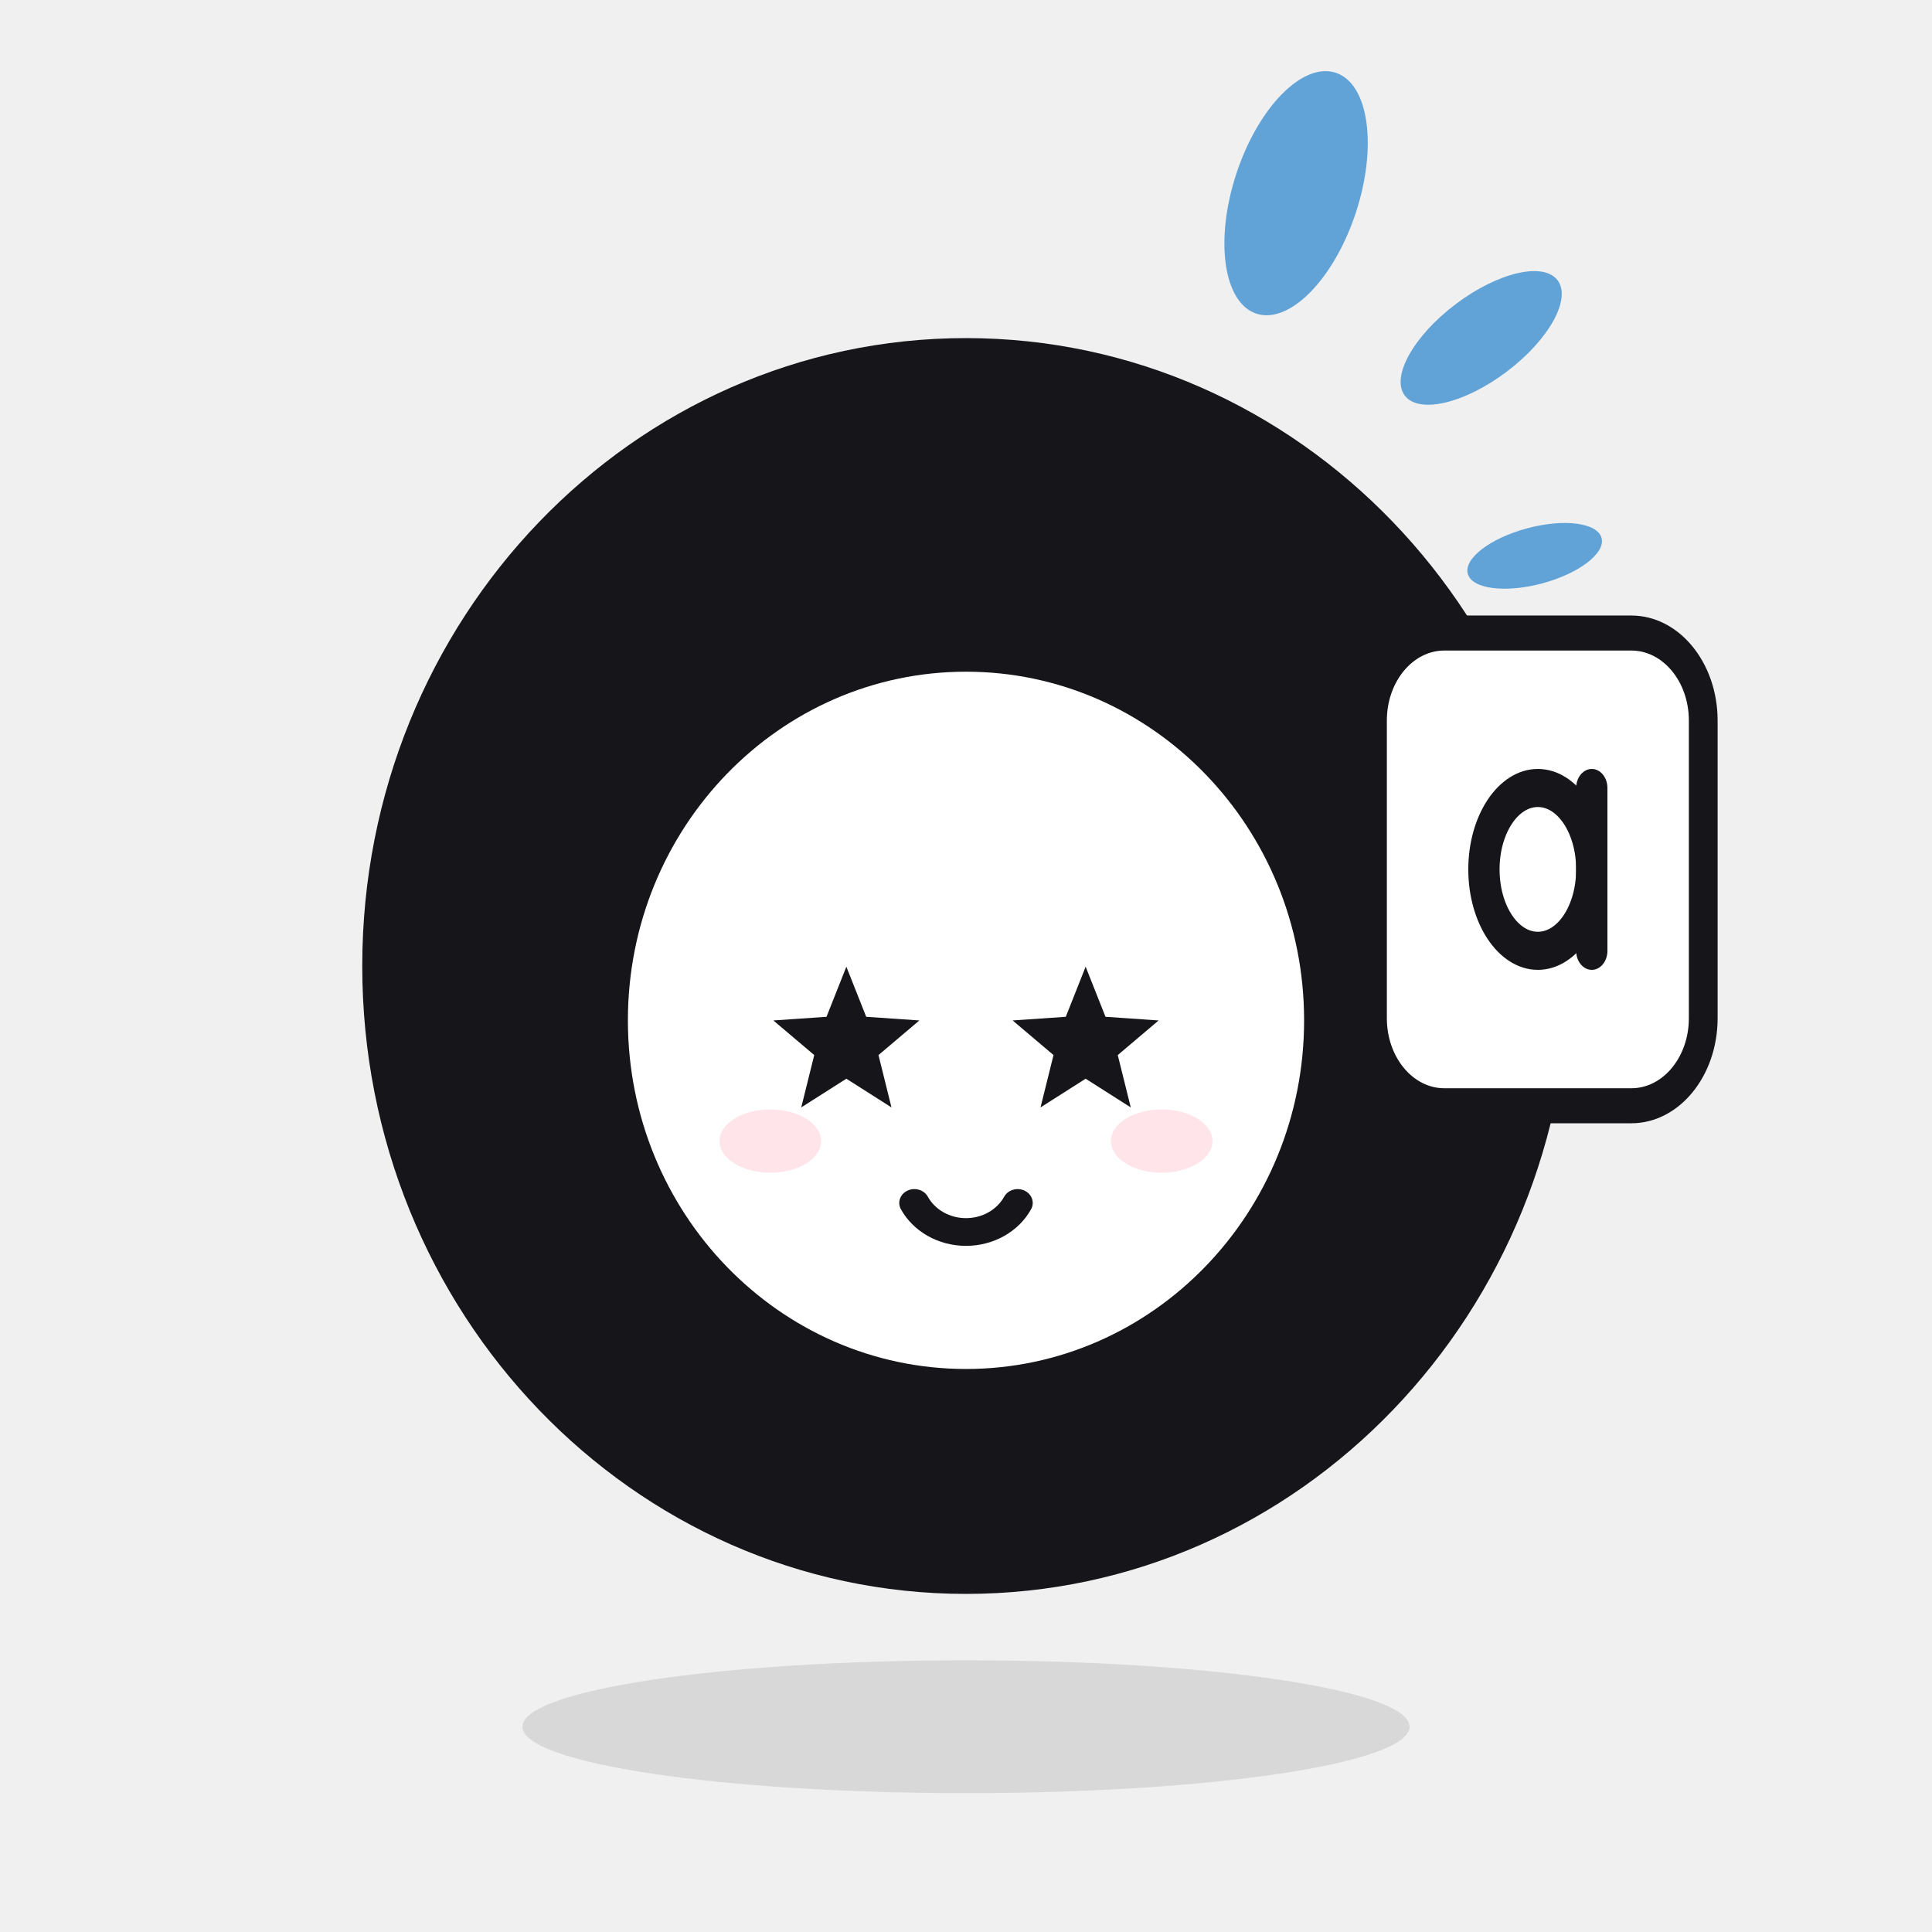
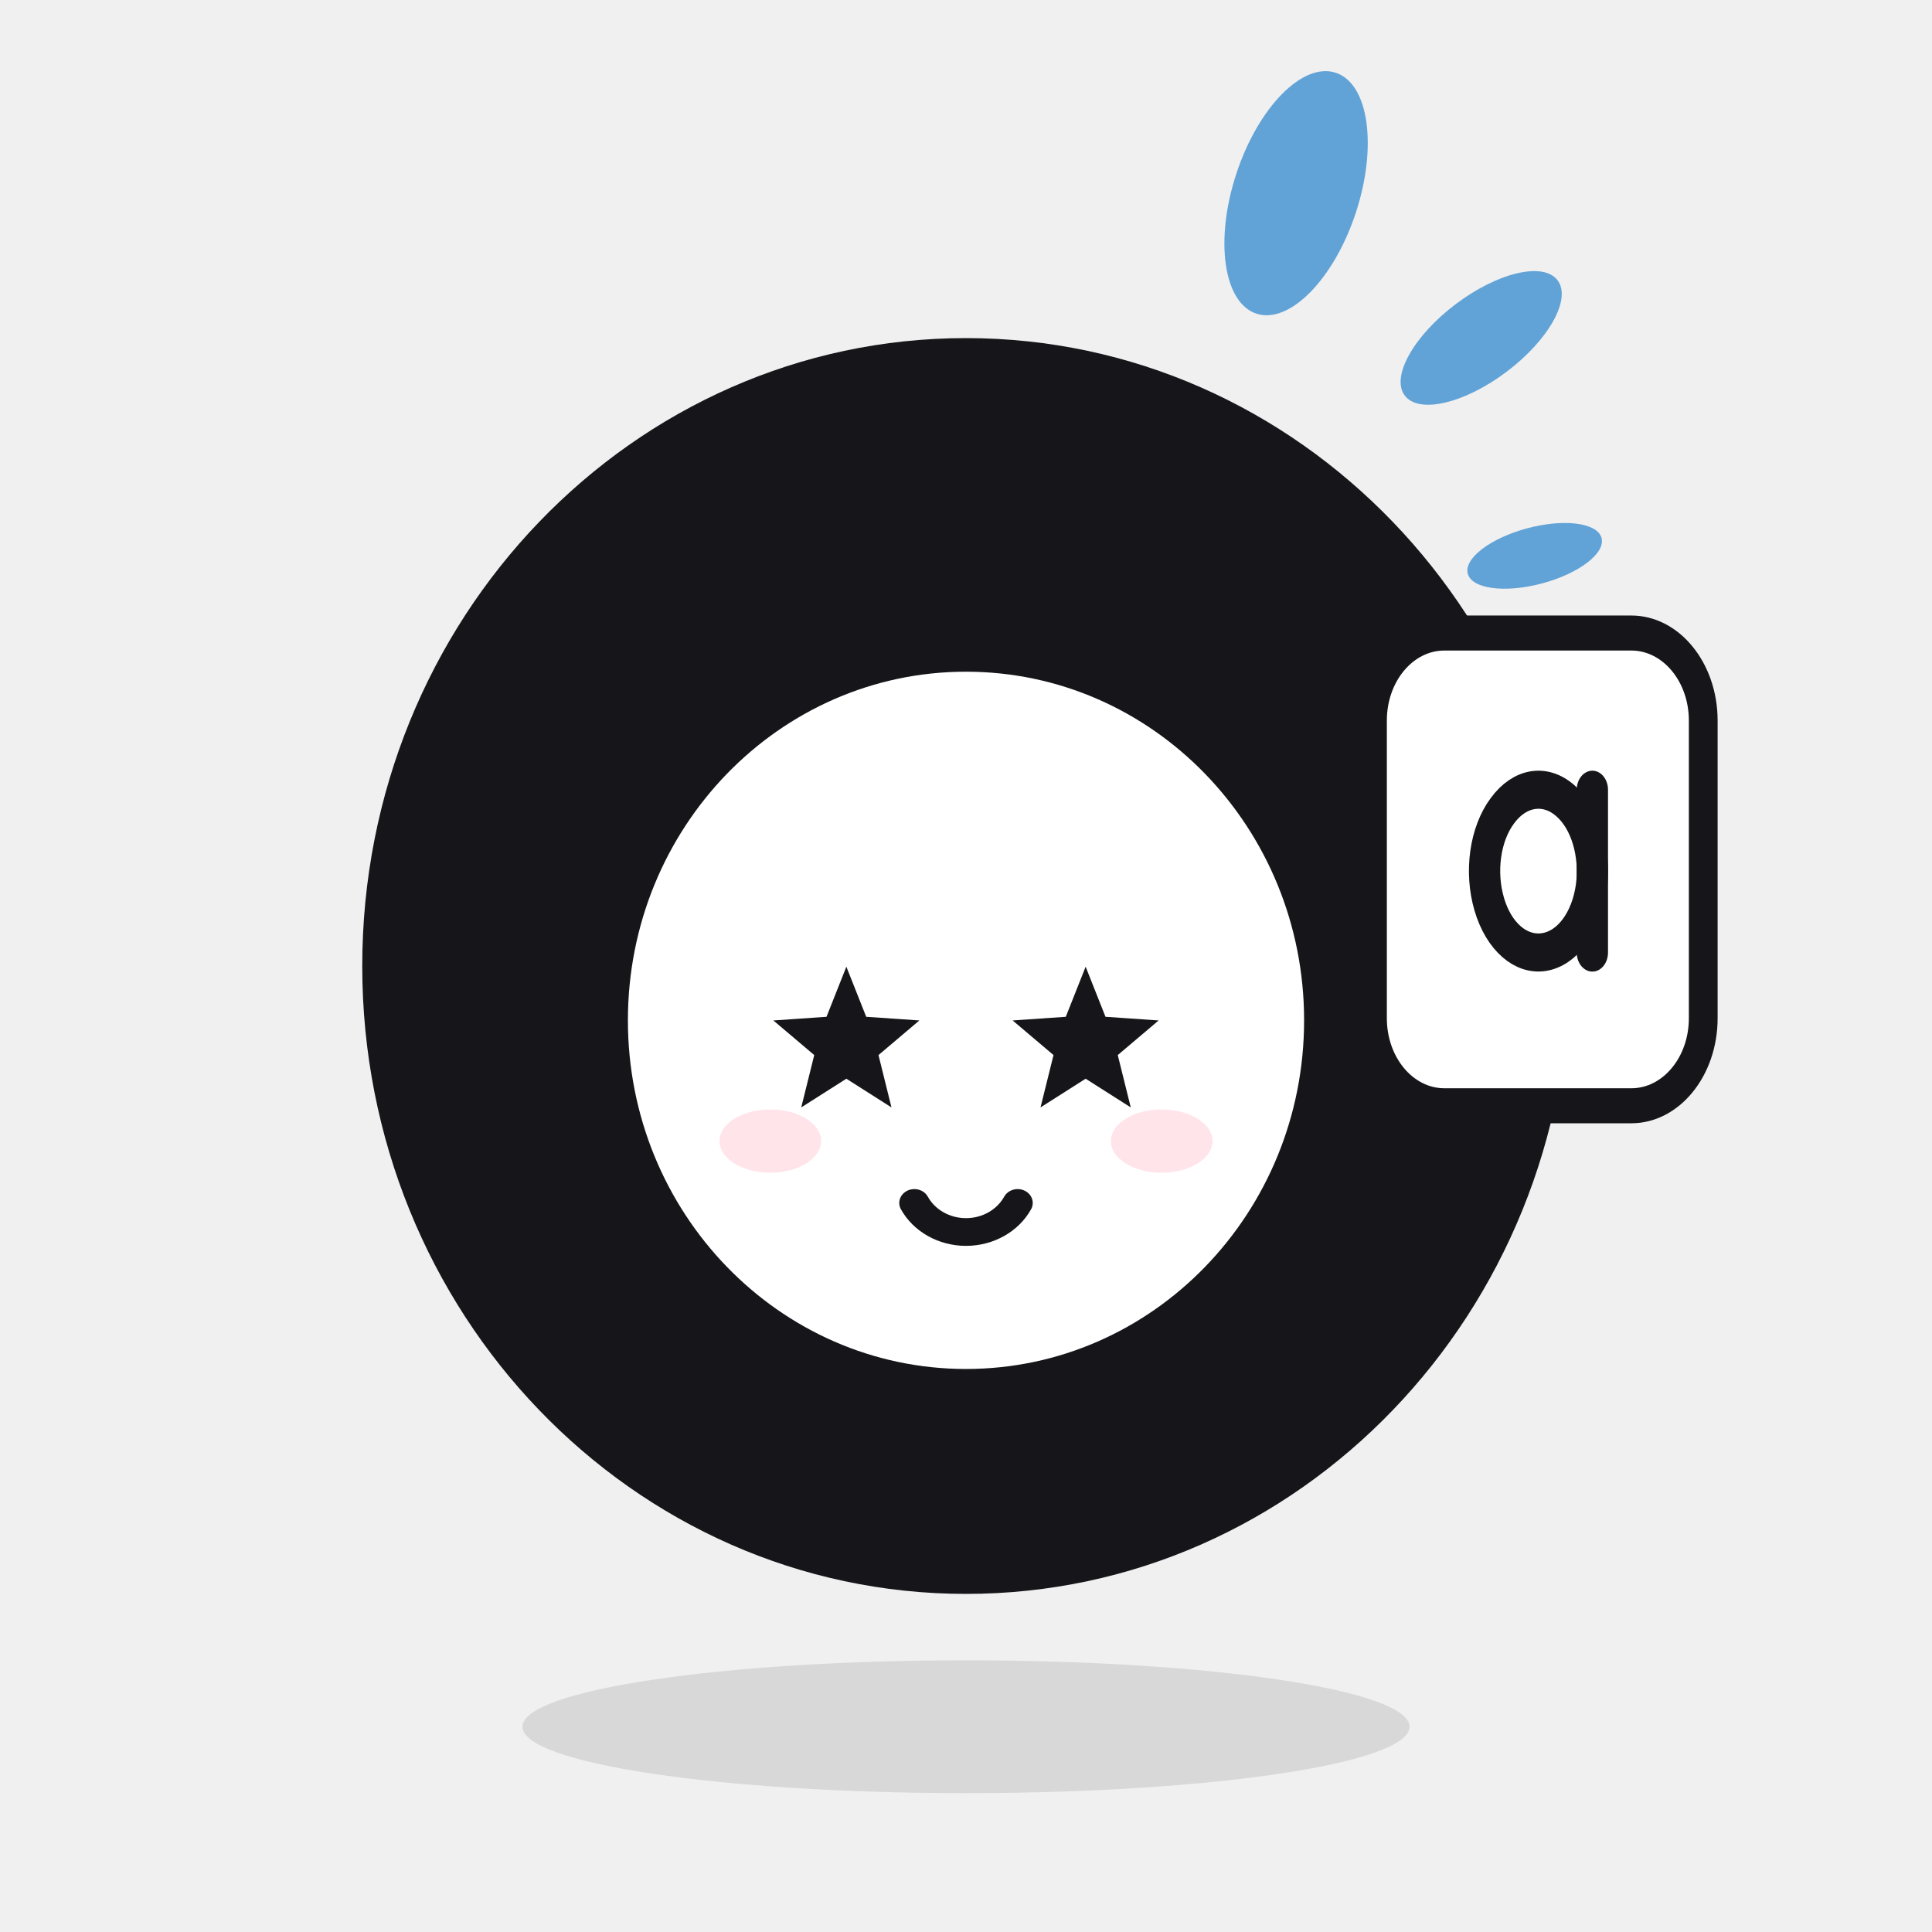
<svg xmlns="http://www.w3.org/2000/svg" width="320" height="320" viewBox="0 0 320 320">
  <defs>
    <clipPath id="bc1">
      <path d="M56 9C56 40.891 30.928 66.745 0 66.745C-30.928 66.745 -56 40.891 -56 9C-56 -22.891 -30.928 -48.745 0 -48.745C30.928 -48.745 56 -22.891 56 9" transform="matrix(1 0 0 1 160 160)" />
    </clipPath>
  </defs>
  <path d="M73.467 126C73.467 132.075 40.575 137 0 137C-40.575 137 -73.467 132.075 -73.467 126C-73.467 119.925 -40.575 115 0 115C40.575 115 73.467 119.925 73.467 126" fill="rgba(22,22,26,0.13)" fill-opacity="0.857" transform="matrix(1 0 0 1 160 160)" />
  <path d="M100 0C100 57.438 55.228 104 0 104C-55.228 104 -100 57.438 -100 0C-100 -57.438 -55.228 -104 0 -104C55.228 -104 100 -57.438 100 0" fill="#16161A" transform="matrix(1 0 0 1 160 160)" />
  <path d="M56 9C56 40.891 30.928 66.745 0 66.745C-30.928 66.745 -56 40.891 -56 9C-56 -22.891 -30.928 -48.745 0 -48.745C30.928 -48.745 56 -22.891 56 9" fill="#FFFFFF" transform="matrix(1 0 0 1 160 160)" />
  <path d="M9 0C9 3.038 4.971 5.5 0 5.5C-4.971 5.5 -9 3.038 -9 0C-9 -3.038 -4.971 -5.5 0 -5.5C4.971 -5.5 9 -3.038 9 0" fill="rgba(255,138,168,0.42)" fill-opacity="0.55" transform="matrix(0.935 0 0 0.953 127.588 189)" />
  <path d="M9 0C9 3.038 4.971 5.5 0 5.5C-4.971 5.5 -9 3.038 -9 0C-9 -3.038 -4.971 -5.5 0 -5.5C4.971 -5.5 9 -3.038 9 0" fill="rgba(255,138,168,0.42)" fill-opacity="0.55" transform="matrix(0.935 0 0 0.953 192.412 189)" />
  <g clip-path="url(#bc1)">
    <path d="M0 -13L3.362 -4.628L12.364 -4.017L5.44 1.768L7.641 10.517L0 5.72L-7.641 10.517L-5.44 1.768L-12.364 -4.017L-3.362 -4.628Z" fill="#16161A" transform="matrix(0.978 0 0 0.991 140.184 173)" />
    <path d="M0 -13L3.362 -4.628L12.364 -4.017L5.44 1.768L7.641 10.517L0 5.72L-7.641 10.517L-5.44 1.768L-12.364 -4.017L-3.362 -4.628Z" fill="#16161A" transform="matrix(0.978 0 0 0.991 179.816 173)" />
    <path d="M8.554 1.358C6.915 4.575 3.61 6.6 0 6.6C-3.61 6.6 -6.915 4.575 -8.554 1.358" fill="none" stroke="#16161A" stroke-width="5" stroke-linecap="round" stroke-linejoin="round" transform="matrix(1 0 0 0.918 160 198)" />
  </g>
  <path d="M-10.215 -10.816C-8.289 -8.119 -9.498 -3.956 -12.914 -1.517C-16.33 0.922 -20.66 0.713 -22.585 -1.984C-24.511 -4.681 -23.302 -8.844 -19.886 -11.283C-16.47 -13.722 -12.14 -13.513 -10.215 -10.816" fill="#2A2A31" transform="matrix(0.825 0 0 1 265.983 157.6)" />
  <path d="M17.2 0C17.2 11.267 9.499 20.4 0 20.4C-9.499 20.4 -17.2 11.267 -17.2 0C-17.2 -11.267 -9.499 -20.4 0 -20.4C9.499 -20.4 17.2 -11.267 17.2 0" fill="#2A2A31" transform="matrix(0.825 0 0 1 265.983 157.6)" />
  <path d="M10.407 0C10.407 11.598 5.748 21 0 21C-5.748 21 -10.407 11.598 -10.407 0C-10.407 -11.598 -5.748 -21 0 -21C5.748 -21 10.407 -11.598 10.407 0" fill="#1478C9" fill-opacity="0.644" transform="matrix(0.95 0.313 -0.313 0.95 214.672 32)" />
  <path d="M7.013 0C7.013 8.759 3.873 15.859 0 15.859C-3.873 15.859 -7.013 8.759 -7.013 0C-7.013 -8.759 -3.873 -15.859 0 -15.859C3.873 -15.859 7.013 -8.759 7.013 0" fill="#1478C9" fill-opacity="0.644" transform="matrix(0.602 0.798 -0.798 0.602 245.33 55.971)" />
  <path d="M4.73 0C4.73 6.334 2.612 11.469 0 11.469C-2.612 11.469 -4.73 6.334 -4.73 0C-4.73 -6.334 -2.612 -11.469 0 -11.469C2.612 -11.469 4.73 -6.334 4.73 0" fill="#1478C9" fill-opacity="0.644" transform="matrix(0.258 0.966 -0.966 0.258 254.188 92.067)" />
  <path d="M-13 -27L13 -27L13 -27C18.523 -27 23 -22.523 23 -17L23 17L23 17C23 22.523 18.523 27 13 27L-13 27L-13 27C-18.523 27 -23 22.523 -23 17L-23 -17L-23 -17C-23 -22.523 -18.523 -27 -13 -27Z" fill="#FFFFFF" transform="matrix(1.191 0 0 1.45 254.717 144)" />
  <path d="M-13 -27L13 -27L13 -27C18.523 -27 23 -22.523 23 -17L23 17L23 17C23 22.523 18.523 27 13 27L-13 27L-13 27C-18.523 27 -23 22.523 -23 17L-23 -17L-23 -17C-23 -22.523 -18.523 -27 -13 -27Z" fill="none" stroke="#16161A" stroke-width="4" stroke-linecap="round" stroke-linejoin="round" transform="matrix(1.191 0 0 1.45 254.717 144)" />
-   <path d="M0.23 0.19C0.23 0.361 0.118 0.5 -0.02 0.5C-0.158 0.5 -0.27 0.361 -0.27 0.19C-0.27 0.019 -0.158 -0.12 -0.02 -0.12C0.118 -0.12 0.23 0.019 0.23 0.19" fill="none" stroke="#16161A" stroke-width="0.145" stroke-linecap="round" stroke-linejoin="round" transform="matrix(35.728 0 0 43.5 255.432 135.735)" />
-   <path d="M0.23 -0.12L0.23 0.5" fill="none" stroke="#16161A" stroke-width="0.145" stroke-linecap="round" stroke-linejoin="round" transform="matrix(35.728 0 0 43.5 255.432 135.735)" />
+   <path d="M0.105 -0.078C0.011 -0.146 -0.107 -0.13 -0.187 -0.04C-0.268 0.049 -0.292 0.193 -0.248 0.316C-0.204 0.439 -0.102 0.512 0.006 0.498C0.114 0.484 0.202 0.386 0.225 0.254C0.247 0.123 0.199 -0.011 0.105 -0.078" fill="none" stroke="#16161A" stroke-width="0.145" stroke-linecap="round" stroke-linejoin="round" transform="matrix(35.728 0 0 43.5 255.528 136.024)" />
+   <path d="M0.23 -0.12L0.23 0.5" fill="none" stroke="#16161A" stroke-width="0.145" stroke-linecap="round" stroke-linejoin="round" transform="matrix(35.728 0 0 43.5 255.528 136.024)" />
</svg>
